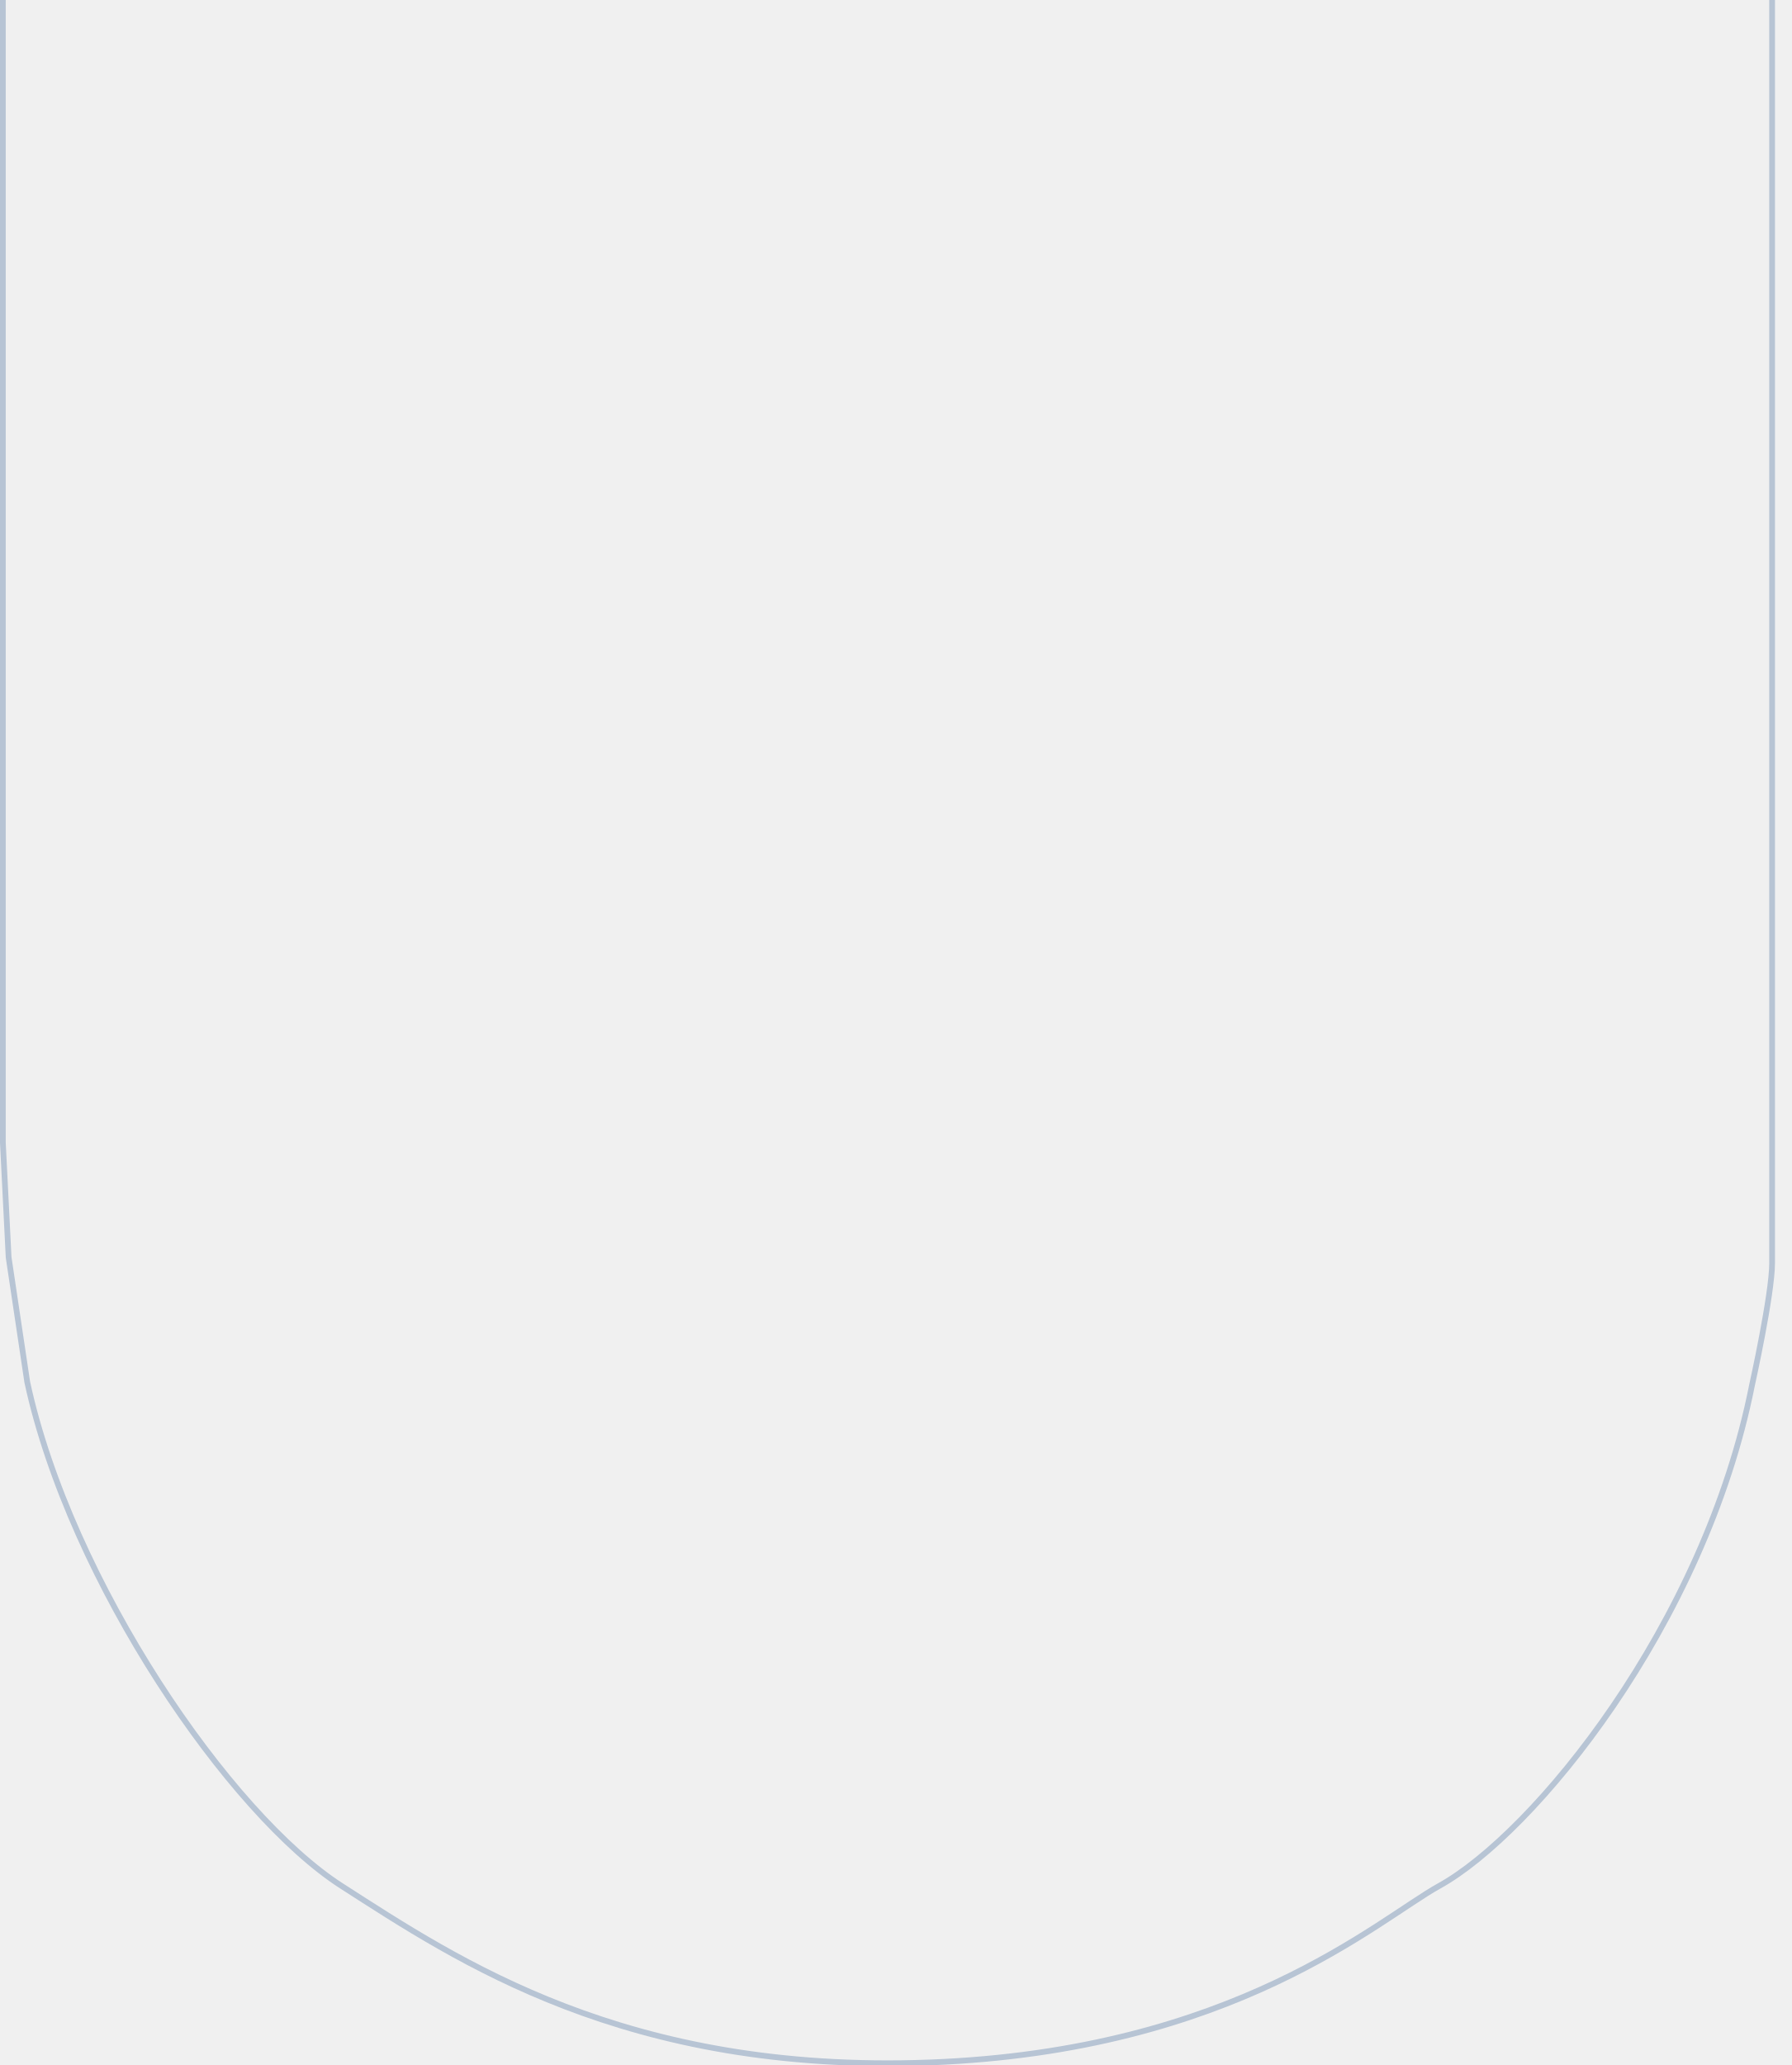
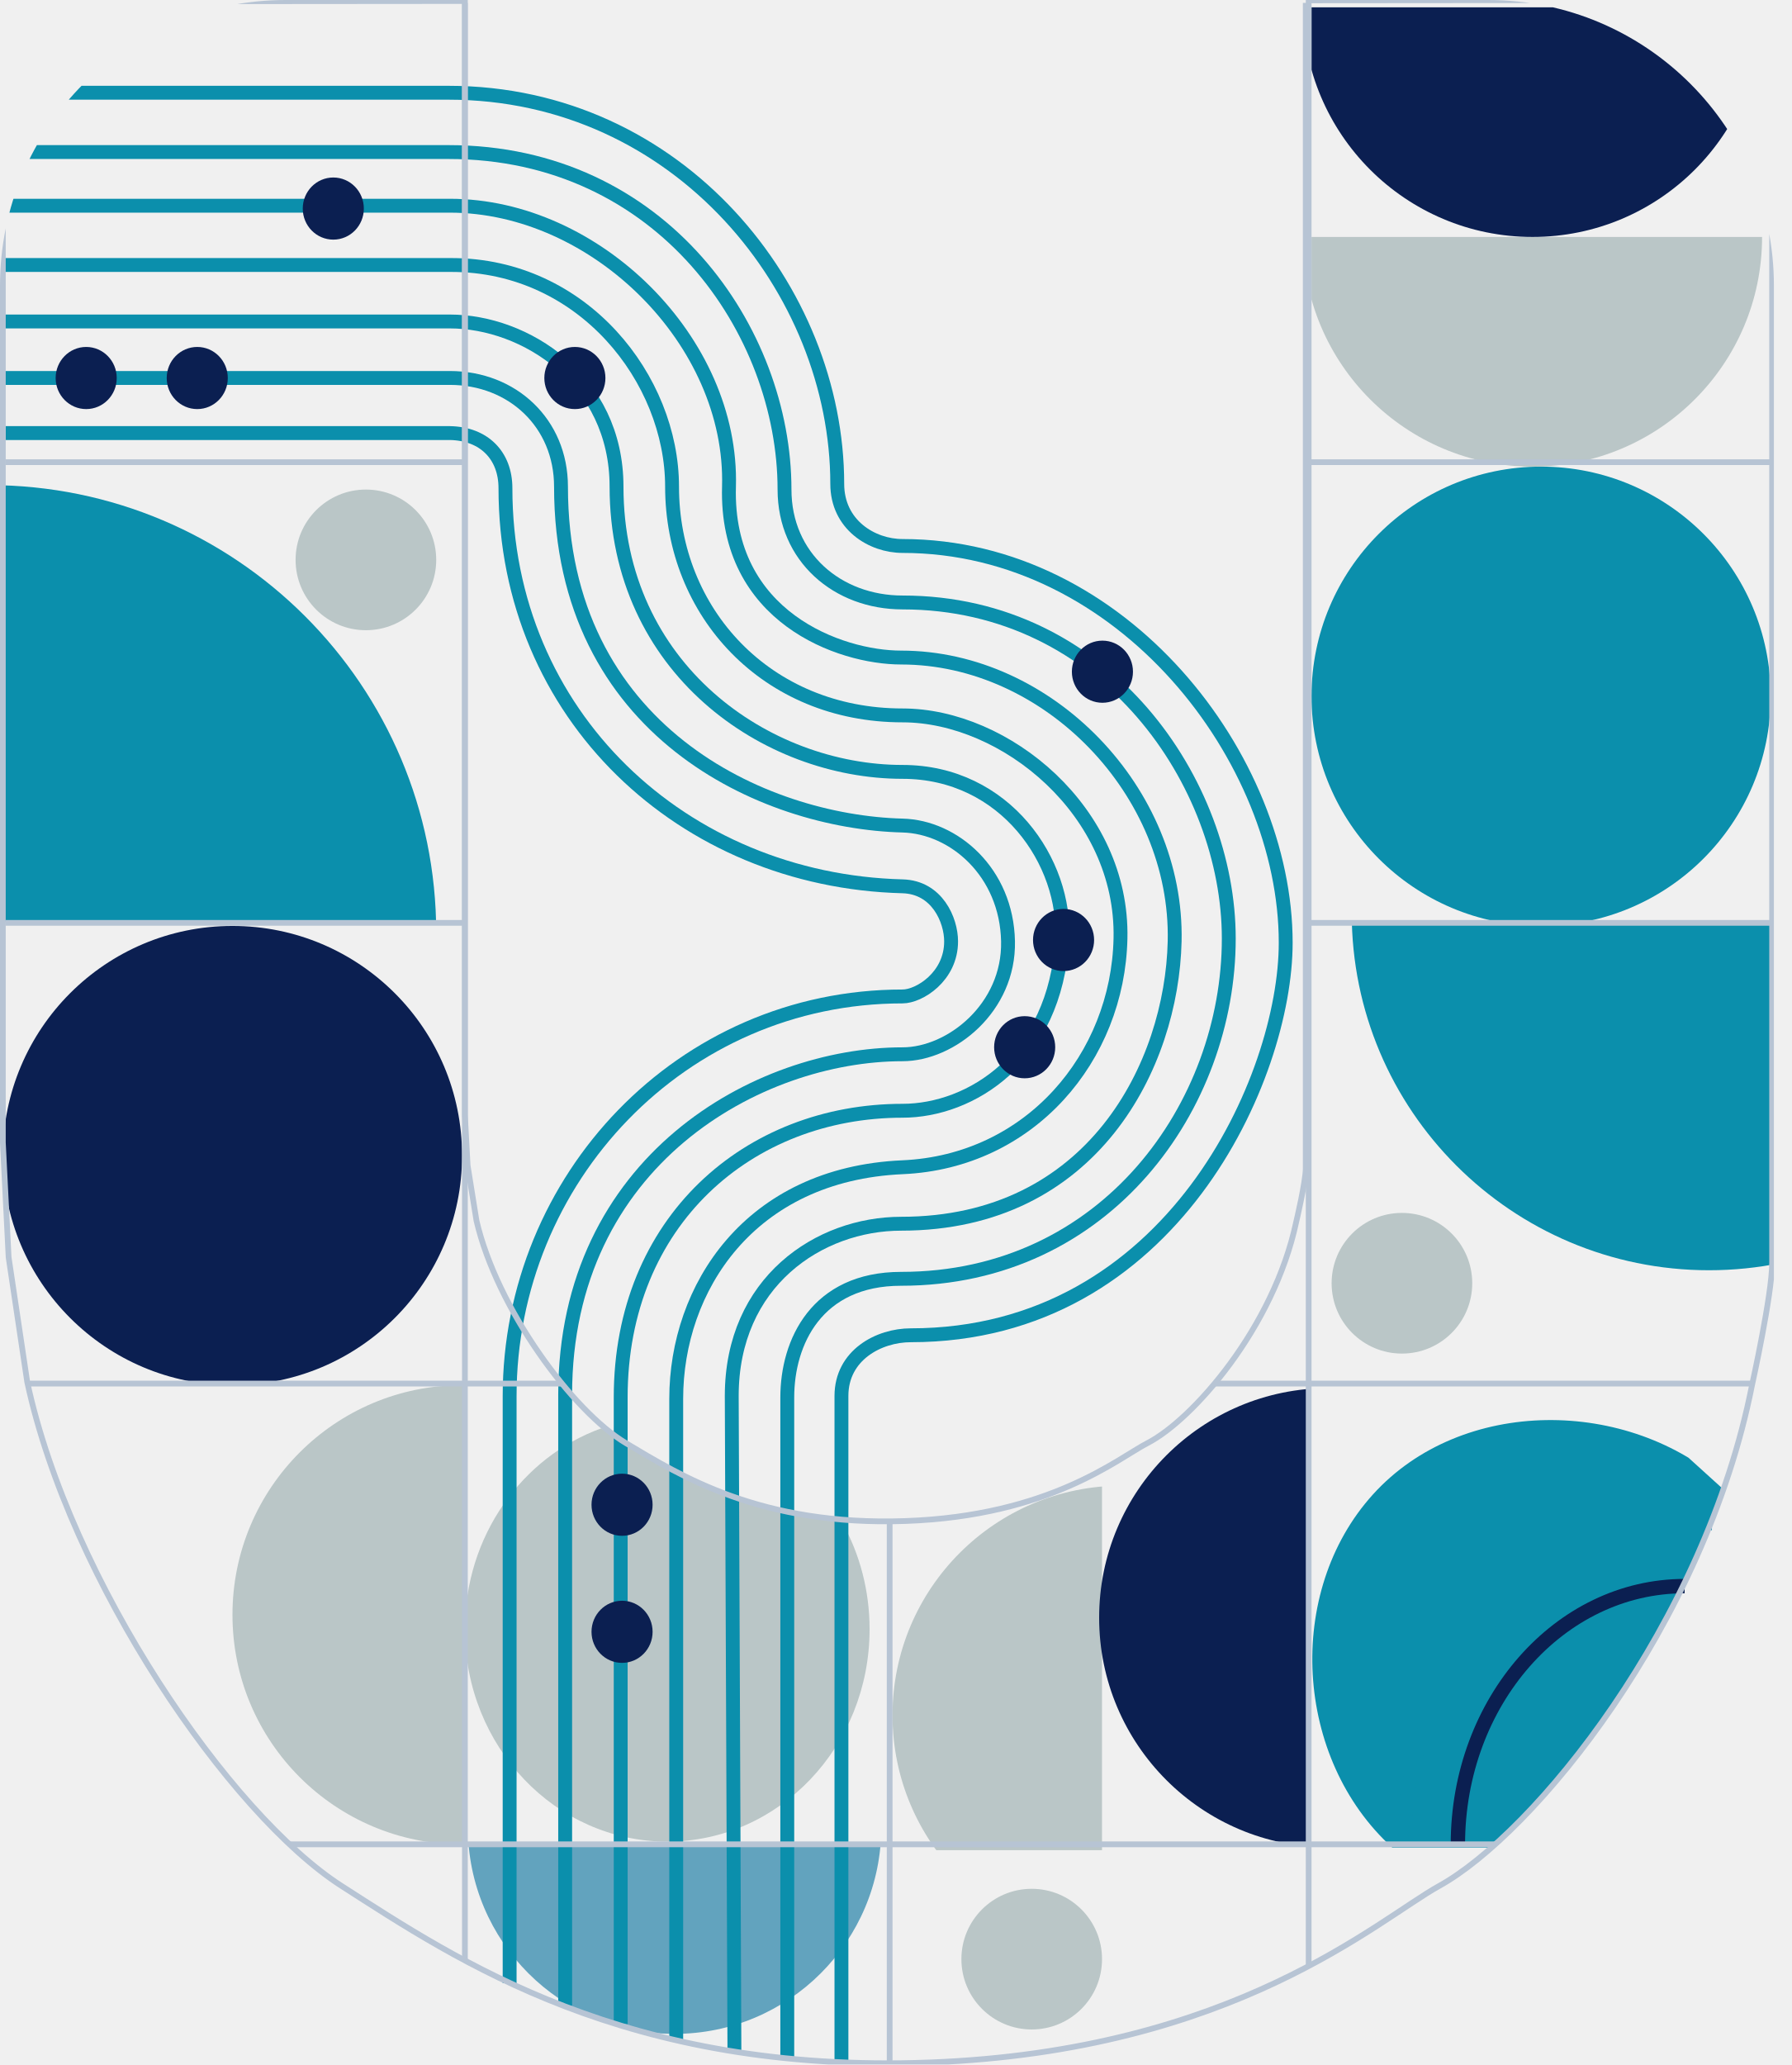
<svg xmlns="http://www.w3.org/2000/svg" width="59" height="68" viewBox="0 0 59 68" fill="none">
-   <path d="M0.094 0V37.621L0.284 41.402L0.898 45.514C2.316 52.083 7.566 59.739 11.249 62.103C15.077 64.561 20.607 68.294 30.626 67.916C40.646 67.538 45.372 63.228 47.404 62.103C50.524 60.377 56.148 53.501 57.708 45.608C57.708 45.608 58.369 42.631 58.369 41.591C58.369 40.551 58.369 30.532 58.369 30.532V15.313V0" stroke="#B7C4D4" stroke-width="0.189" />
+   <g clip-path="url(#clip0_2_2676)">
+     <g clip-path="url(#clip1_2_2676)">
+       <circle cx="-0.378" cy="30.72" r="14.746" fill="#0B8FAC" />
+     </g>
+     <g clip-path="url(#clip2_2_2676)">
+       <circle cx="56.29" cy="30.06" r="11.768" transform="rotate(-180 56.29 30.0604)" fill="#0B8FAC" />
+     </g>
+     <circle cx="12.052" cy="18.437" r="2.316" fill="#BAC6C7" />
+     <circle cx="46.176" cy="42.257" r="2.316" fill="#BAC6C7" />
+     <g clip-path="url(#clip3_2_2676)">
+       <circle cx="7.657" cy="38.053" r="7.562" fill="#0B1F51" />
+     </g>
+     <g clip-path="url(#clip4_2_2676)">
+       <circle cx="50.76" cy="22.928" r="7.562" fill="#0B8FAC" />
+     </g>
+     <g clip-path="url(#clip5_2_2676)">
+       <circle cx="15.219" cy="53.175" r="7.562" fill="#BAC6C7" />
+     </g>
+     <g clip-path="url(#clip6_2_2676)">
+       <circle cx="36.959" cy="56.484" r="7.562" fill="#BAC6C7" />
+     </g>
+     <g clip-path="url(#clip7_2_2676)">
+       <circle cx="22.218" cy="60.166" r="6.809" transform="rotate(-90 22.2184 60.1657)" fill="#62A3BE" />
+     </g>
+     <g clip-path="url(#clip8_2_2676)">
+       <circle cx="43.765" cy="53.271" r="7.562" fill="#0B1F51" />
+     </g>
+     <g clip-path="url(#clip9_2_2676)">
+       <path d="M45.224 49.209C42.305 52.43 42.636 57.921 45.857 60.839L49.248 60.839L50.193 59.84L51.186 58.753L53.029 56.438L55.345 52.42L56.857 48.923C53.636 46.004 48.142 45.988 45.224 49.209Z" fill="#0B8FAC" />
+       <path d="M46.239 60.739C46.239 54.944 50.834 50.152 56.386 50.152" stroke="#0B8FAC" stroke-width="0.473" />
+       <path d="M48.019 60.737C48.019 56.039 51.363 52.23 55.487 52.23" stroke="#0B1F51" stroke-width="0.473" />
+     </g>
+     <g clip-path="url(#clip10_2_2676)">
+       <circle cx="50.476" cy="7.804" r="7.562" transform="rotate(-180 50.4762 7.80363)" fill="#BAC6C7" />
+     </g>
+     <g clip-path="url(#clip11_2_2676)">
+       <circle cx="50.476" cy="0.241" r="7.562" transform="rotate(-180 50.4763 0.240807)" fill="#0B1F51" />
+     </g>
+     <g clip-path="url(#clip12_2_2676)">
+       <path d="M21.977 60.644C25.658 60.644 28.642 57.512 28.642 53.649C28.642 52.375 28.317 51.18 27.75 50.152L24.86 49.584L21.977 48.356L19.803 47.035C17.191 47.981 15.313 50.585 15.313 53.649C15.313 57.512 18.297 60.644 21.977 60.644Z" fill="#BAC6C7" />
+     </g>
+     <circle cx="33.982" cy="64.514" r="2.316" fill="#BAC6C7" />
+     <path d="M0.095 3.054H14.774C22.376 3.054 27.577 9.564 27.577 15.934C27.577 17.282 28.721 17.979 29.727 17.979C36.983 17.979 42.348 24.986 42.348 31.044C42.348 35.462 38.598 43.97 30.001 43.97C28.949 43.97 27.715 44.621 27.715 45.969V67.962" stroke="#0B8FAC" stroke-width="0.457" />
+     <path d="M0.186 14.261H14.819C15.949 14.281 16.648 15.005 16.648 16.075C16.648 23.56 22.502 29 29.727 29.186C30.87 29.216 31.327 30.302 31.327 31C31.327 32.162 30.276 32.813 29.727 32.813C22.456 32.813 16.786 38.811 16.786 45.971V65.308" stroke="#0B8FAC" stroke-width="0.457" />
+     <path d="M0.095 12.446H14.819C16.877 12.446 18.478 13.934 18.478 16.026C18.478 24.078 25.154 27.068 29.727 27.185C31.419 27.228 33.156 28.719 33.202 30.998C33.246 33.183 31.327 34.717 29.727 34.717C24.971 34.717 18.615 38.221 18.615 45.923V66.05" stroke="#0B8FAC" stroke-width="0.457" />
+     <path d="M0.095 10.586H14.819C17.289 10.586 20.307 12.492 20.307 16.026C20.307 22.024 25.245 25.418 29.727 25.418C33.111 25.418 35.135 28.398 34.985 30.951C34.757 34.857 31.967 36.577 29.727 36.577C24.669 36.577 20.444 40.204 20.444 46.016V66.655" stroke="#0B8FAC" stroke-width="0.457" />
+     <path d="M0.141 8.726H14.865C19.209 8.726 22.136 12.492 22.136 16.026C22.136 20.164 25.245 23.558 29.727 23.558C33.111 23.558 36.998 26.72 36.906 30.904C36.821 34.816 33.934 38.251 29.727 38.437C24.674 38.66 22.273 42.435 22.273 46.062V67.168" stroke="#0B8FAC" stroke-width="0.457" />
+     <path d="M0.186 6.774H14.819C19.621 6.774 24.148 11.238 24.011 16.027C23.888 20.32 27.669 21.653 29.681 21.653C34.528 21.653 38.802 26.07 38.69 30.998C38.597 35.058 36.002 40.297 29.681 40.297C26.983 40.297 24.102 42.206 24.102 45.97L24.19 67.589" stroke="#0B8FAC" stroke-width="0.457" />
+     <path d="M0.141 5.007H14.774C21.816 5.007 25.84 10.912 25.84 16.12C25.84 18.351 27.586 19.839 29.727 19.839C36.449 19.839 40.473 25.814 40.473 30.905C40.473 36.392 36.449 42.111 29.681 42.111C26.892 42.111 25.931 44.203 25.931 46.016V67.774" stroke="#0B8FAC" stroke-width="0.457" />
+     <ellipse cx="10.978" cy="6.868" rx="1.006" ry="1.023" fill="#0B1F51" />
+     <ellipse cx="6.497" cy="12.448" rx="1.006" ry="1.023" fill="#0B1F51" />
+     <ellipse cx="2.839" cy="12.448" rx="1.006" ry="1.023" fill="#0B1F51" />
+     <ellipse cx="18.935" cy="12.448" rx="1.006" ry="1.023" fill="#0B1F51" />
+     <ellipse cx="36.311" cy="22.119" rx="1.006" ry="1.023" fill="#0B1F51" />
+     <ellipse cx="35.031" cy="30.954" rx="1.006" ry="1.023" fill="#0B1F51" />
+     <ellipse cx="33.75" cy="34.485" rx="1.006" ry="1.023" fill="#0B1F51" />
+     <ellipse cx="20.489" cy="49.551" rx="1.006" ry="1.023" fill="#0B1F51" />
+     <ellipse cx="20.489" cy="53.735" rx="1.006" ry="1.023" fill="#0B1F51" />
+     <path d="M0.183 15.219H15.313M58.423 15.219H43.104" stroke="#B7C4D4" stroke-width="0.189" />
+     <path d="M0.183 30.39H15.287M58.329 30.39H43.104" stroke="#B7C4D4" stroke-width="0.189" />
+     <path d="M0.939 45.561H18.527M57.762 45.561H40.032" stroke="#B7C4D4" stroke-width="0.189" />
+     <path d="M9.541 60.733H49.254" stroke="#B7C4D4" stroke-width="0.189" />
+     <path d="M15.313 0L15.313 64.561" stroke="#B7C4D4" stroke-width="0.189" />
+     <path d="M43.104 0V64.75" stroke="#B7C4D4" stroke-width="0.189" />
+     <path d="M29.303 50.099L29.303 67.964" stroke="#B7C4D4" stroke-width="0.189" />
+     <path d="M-0.006 0.047L15.314 0.034M58.464 -0.001L43.104 0.012" stroke="#B7C4D4" stroke-width="0.189" />
+     <path d="M15.312 0.095L15.312 36.71L15.402 38.379L15.694 40.195C16.368 43.096 18.863 46.476 20.614 47.52C22.433 48.606 25.061 50.254 29.823 50.087C34.585 49.92 36.831 48.017 37.797 47.52C39.28 46.758 41.953 43.722 42.694 40.237C42.694 40.237 43.008 38.922 43.008 38.463C43.008 38.004 43.008 33.579 43.008 33.579V26.859V0.095" stroke="#B7C4D4" stroke-width="0.189" />
+     <path d="M0.094 0V37.621L0.284 41.402L0.898 45.514C2.316 52.083 7.566 59.739 11.249 62.103C15.077 64.561 20.607 68.294 30.626 67.916C40.646 67.538 45.372 63.228 47.404 62.103C50.524 60.377 56.148 53.501 57.708 45.608C57.708 45.608 58.369 42.631 58.369 41.591C58.369 40.551 58.369 30.532 58.369 30.532V15.313V0" stroke="#B7C4D4" stroke-width="0.189" />
+   </g>
+   <defs>
+     <clipPath id="clip0_2_2676">
+       <rect width="58.428" height="67.982" rx="9.406" fill="white" />
+     </clipPath>
+     <clipPath id="clip1_2_2676">
+       <rect width="15.313" height="15.124" fill="white" transform="translate(0 15.2185)" />
+     </clipPath>
+     <clipPath id="clip2_2_2676">
+       <rect width="15.313" height="15.124" fill="white" transform="matrix(-1 0 0 -1 58.4166 45.5614)" />
+     </clipPath>
+     <clipPath id="clip3_2_2676">
+       <rect width="15.313" height="15.219" fill="white" transform="translate(0 30.3015)" />
+     </clipPath>
+     <clipPath id="clip4_2_2676">
+       <rect width="15.313" height="15.219" fill="white" transform="translate(43.1031 15.1759)" />
+     </clipPath>
+     <clipPath id="clip5_2_2676">
+       <rect width="15.313" height="15.219" fill="white" transform="translate(0 45.613)" />
+     </clipPath>
+     <clipPath id="clip6_2_2676">
+       <rect width="6.9" height="12.005" fill="white" transform="translate(29.3972 48.9219)" />
+     </clipPath>
+     <clipPath id="clip7_2_2676">
+       <rect width="6.213" height="13.704" fill="white" transform="matrix(0 -1 1 0 15.4092 66.9752)" />
+     </clipPath>
+     <clipPath id="clip8_2_2676">
+       <rect width="6.9" height="15.219" fill="white" transform="translate(36.2032 45.7083)" />
+     </clipPath>
+     <clipPath id="clip9_2_2676">
+       <rect width="11.043" height="16.739" fill="white" transform="translate(50.5079 43.3753) rotate(42.1794)" />
+     </clipPath>
+     <clipPath id="clip10_2_2676">
+       <rect width="14.841" height="7.562" fill="white" transform="matrix(-1 0 0 -1 58.0383 15.3654)" />
+     </clipPath>
+     <clipPath id="clip11_2_2676">
+       <rect width="14.841" height="7.562" fill="white" transform="matrix(-1 0 0 -1 58.0383 7.80261)" />
+     </clipPath>
+     <clipPath id="clip12_2_2676">
+       <rect width="13.99" height="15.03" fill="white" transform="translate(15.3135 45.7083)" />
+     </clipPath>
+   </defs>
</svg>
